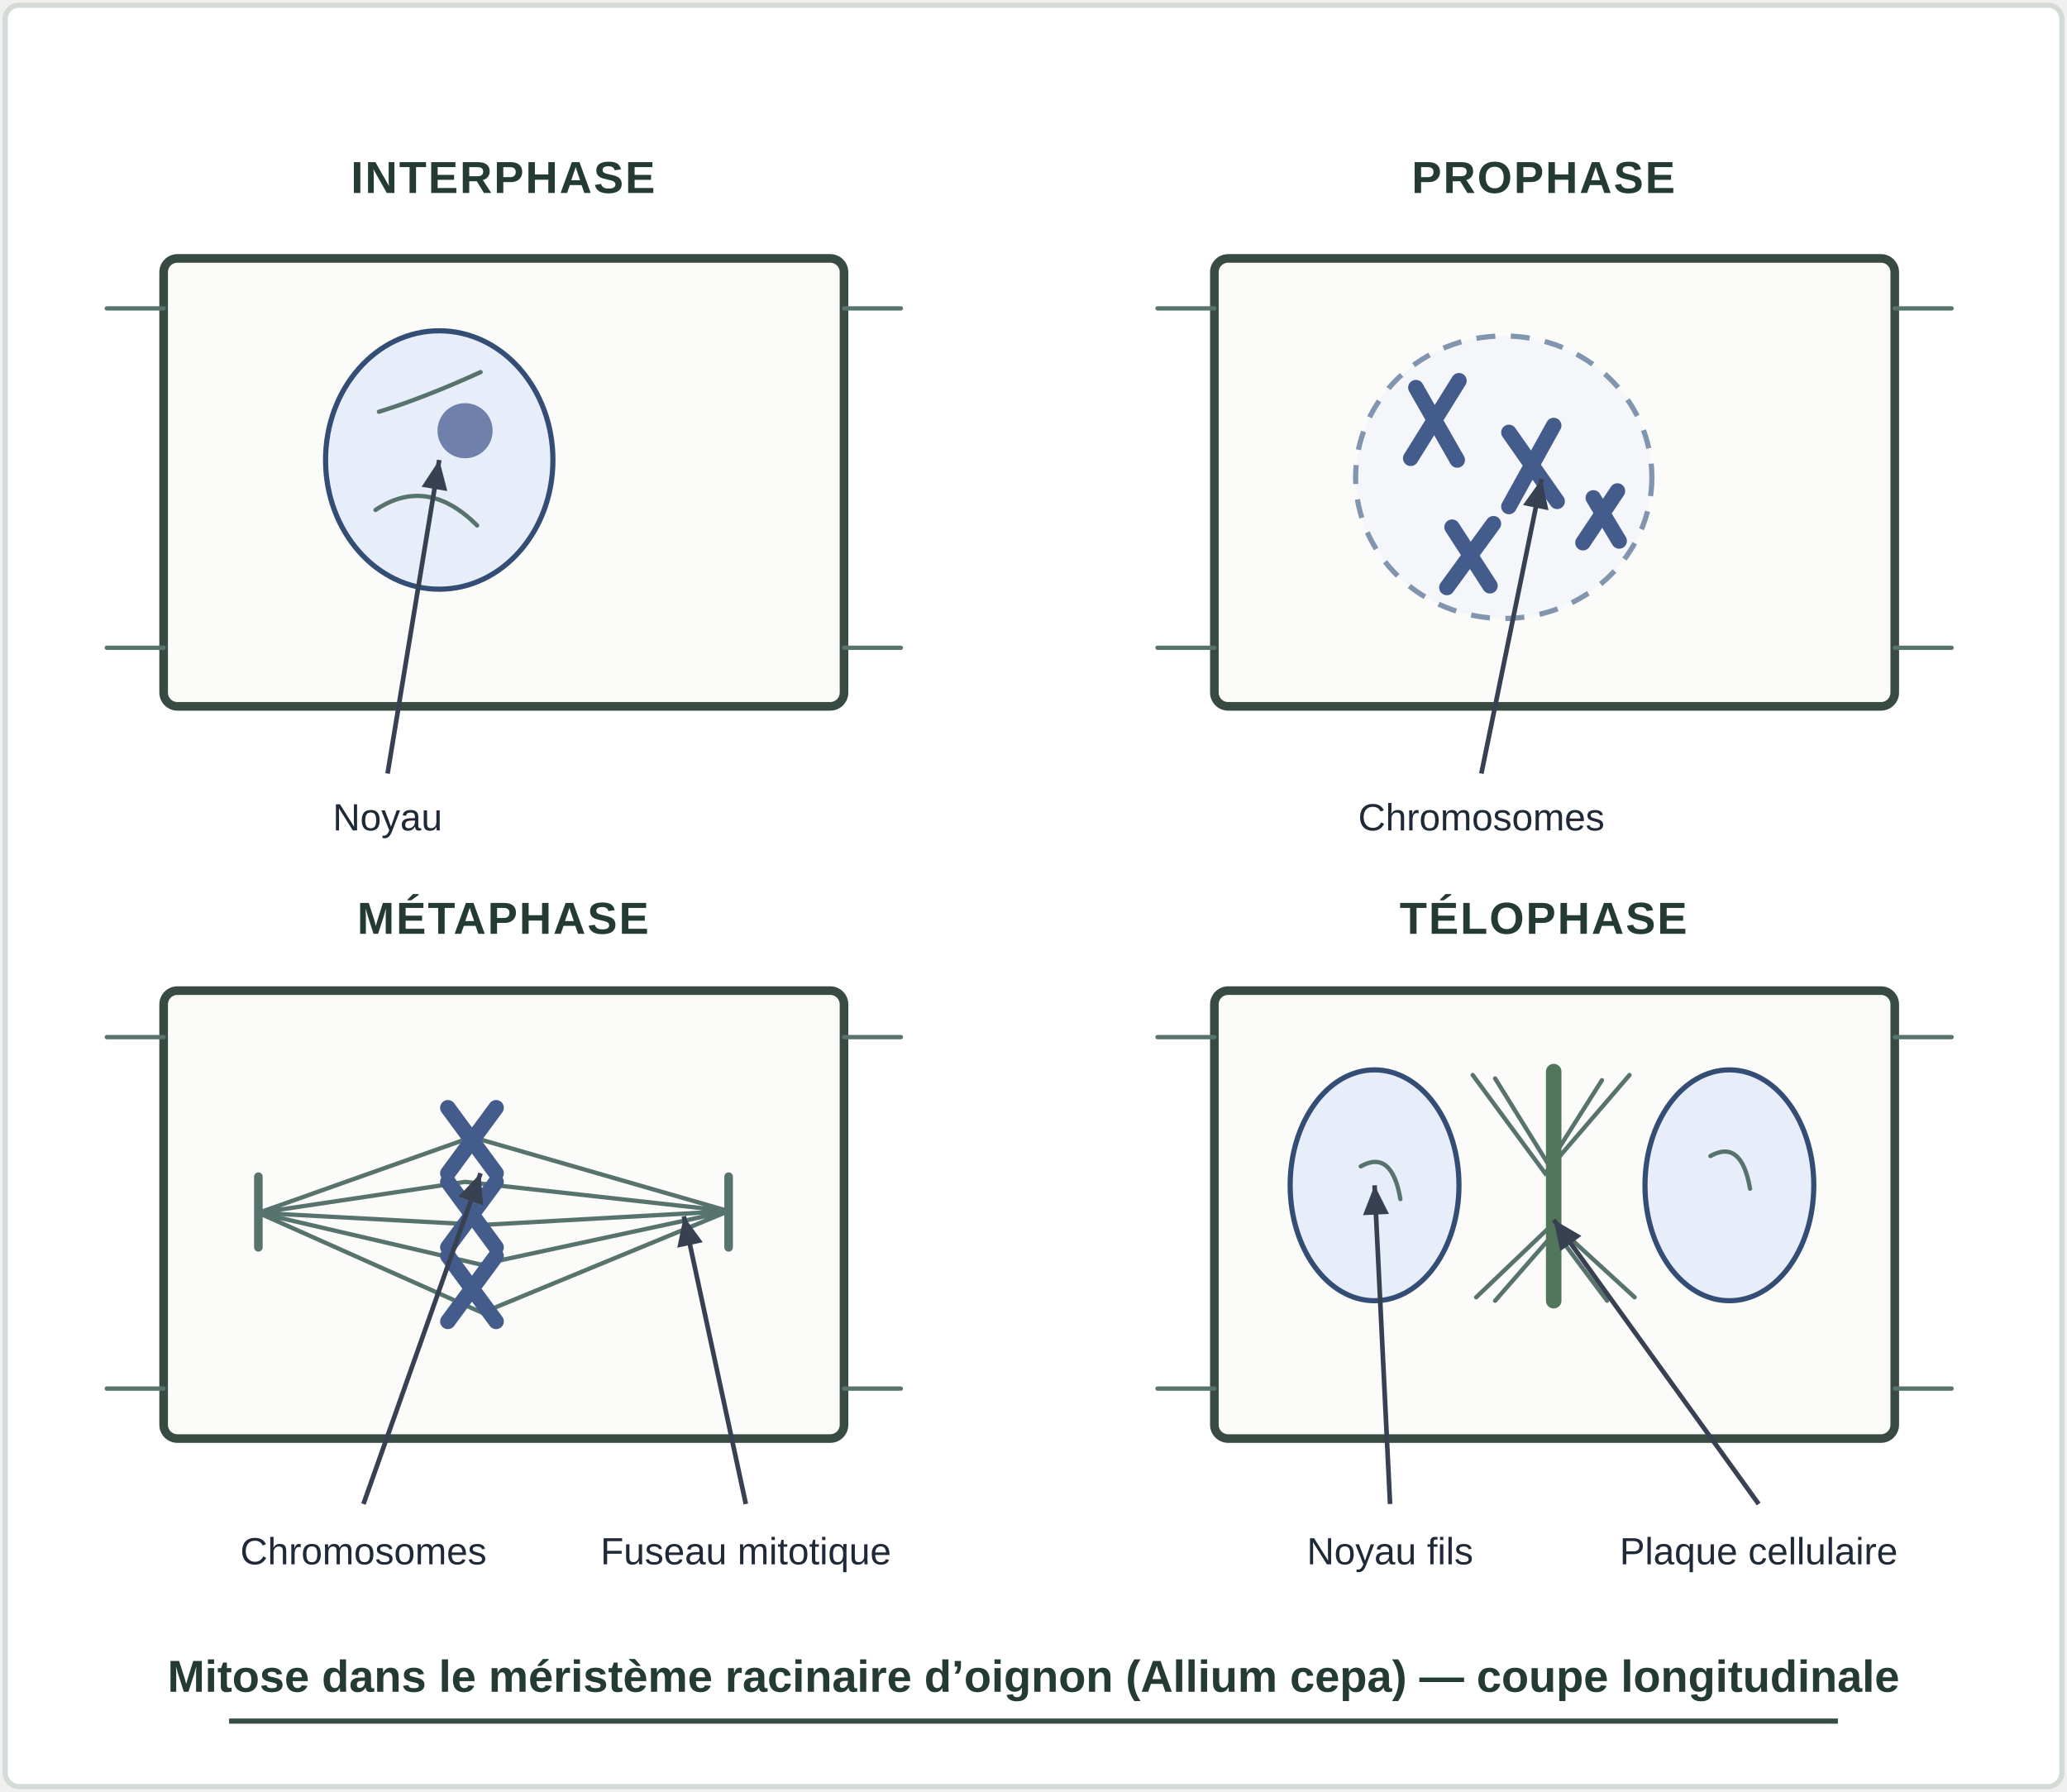
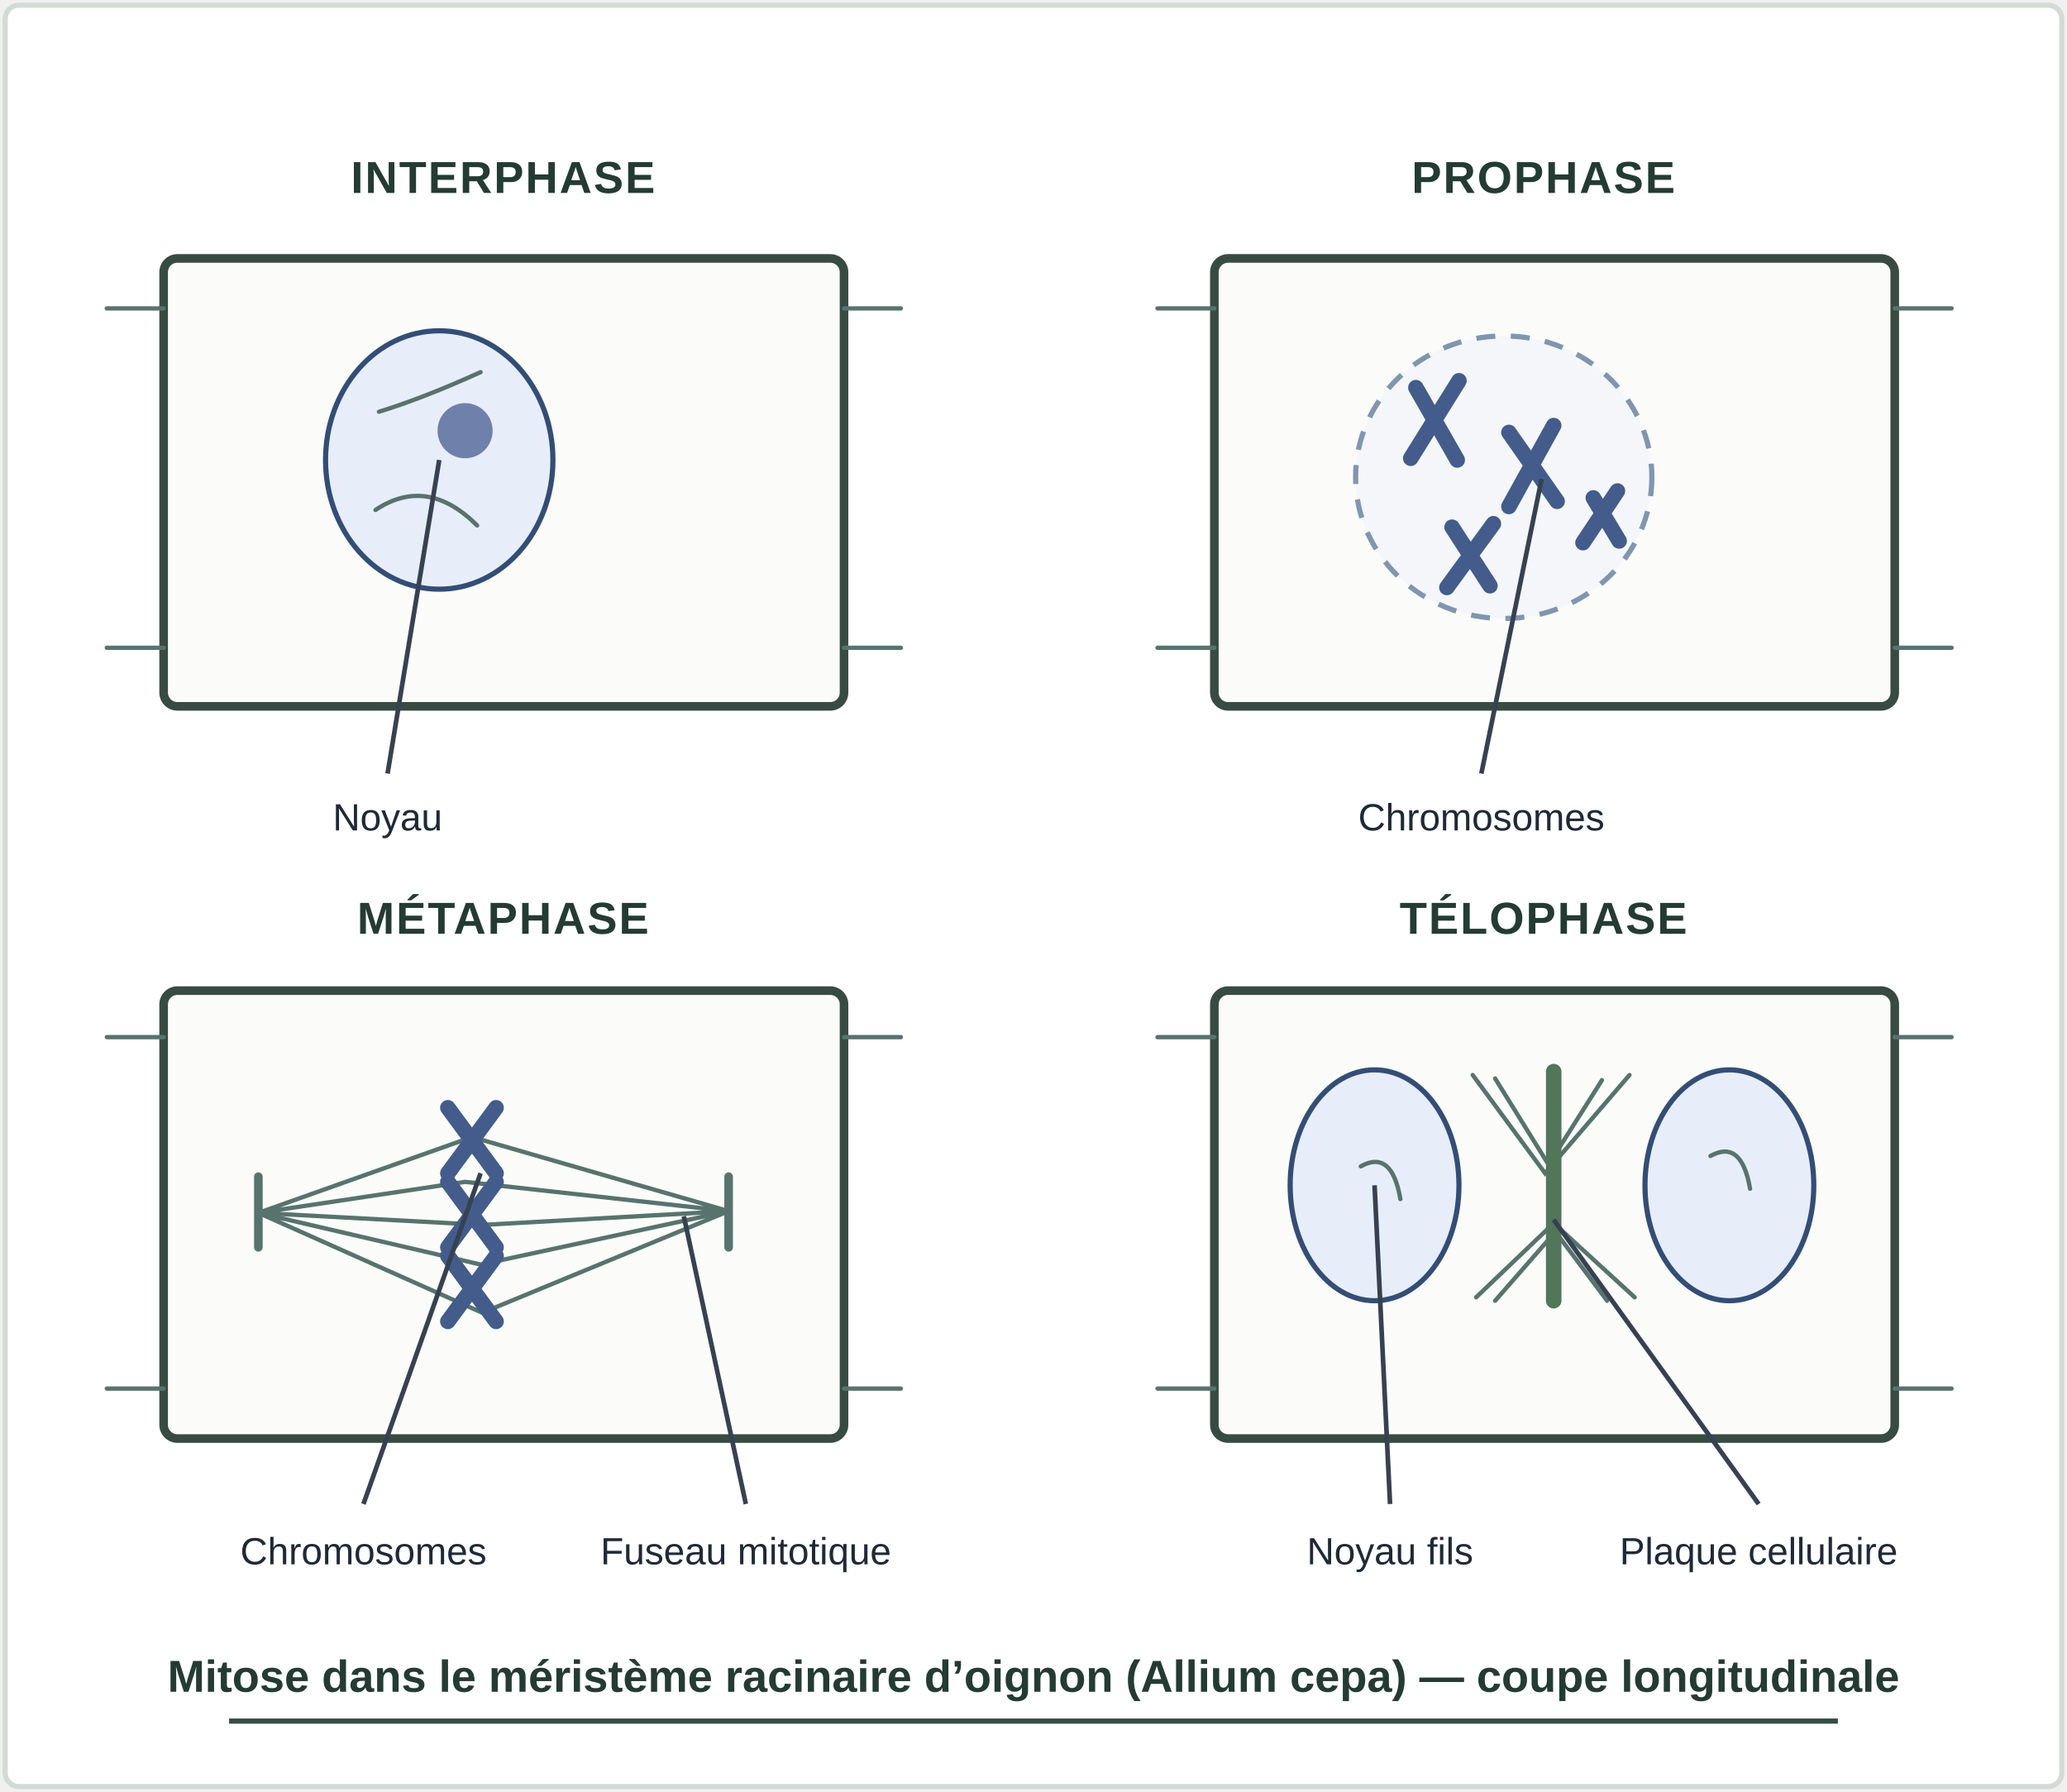
<svg xmlns="http://www.w3.org/2000/svg" width="1200" height="1040" viewBox="0 0 1200 1040" role="img" aria-label="Dessin scientifique de mitose végétale, quatre phases et légendes à traits de rappel">
  <defs>
-     <marker id="arrow" viewBox="0 0 10 10" refX="9" refY="5" markerWidth="7" markerHeight="7" orient="auto-start-reverse">
-       <path d="M 0 1 L 9 5 L 0 9 Z" fill="#374151" />
-     </marker>
    <style>
 .wall{fill:#fbfcf9;stroke:#384b42;stroke-width:5;stroke-linejoin:round}
 .interior{fill:none;stroke:#58736d;stroke-width:2.5;stroke-linecap:round}
 .nucleus{fill:#e7eefa;stroke:#344d75;stroke-width:3}
 .chrom{fill:none;stroke:#435c8b;stroke-width:9;stroke-linecap:round}
 .plate{stroke:#51765a;stroke-width:9;stroke-linecap:round}
 .phase{font:600 26px "Arial",sans-serif;fill:#243b33;letter-spacing:1px}
 .legend{font:22px "Arial",sans-serif;fill:#1f2937}
-  .pointer{fill:none;stroke:#374151;stroke-width:2.7;marker-end:url(#arrow)}
+  .pointer{fill:none;stroke:#374151;stroke-width:2.7}
 </style>
  </defs>
  <rect x="3" y="3" width="1194" height="1034" rx="8" fill="white" stroke="#d3dbd4" stroke-width="3" />
  <text x="292" y="112" text-anchor="middle" class="phase">INTERPHASE</text>
  <text x="896" y="112" text-anchor="middle" class="phase">PROPHASE</text>
  <text x="292" y="542" text-anchor="middle" class="phase">MÉTAPHASE</text>
  <text x="896" y="542" text-anchor="middle" class="phase">TÉLOPHASE</text>
  <g class="wall">
    <rect x="95" y="150" width="395" height="260" rx="8" />
    <rect x="705" y="150" width="395" height="260" rx="8" />
    <rect x="95" y="575" width="395" height="260" rx="8" />
    <rect x="705" y="575" width="395" height="260" rx="8" />
  </g>
  <g class="interior">
    <path d="M95 179 H62 M95 376 H62 M490 179 H523 M490 376 H523 M705 179 H672 M705 376 H672 M1100 179 H1133 M1100 376 H1133" />
    <path d="M95 602 H62 M95 806 H62 M490 602 H523 M490 806 H523 M705 602 H672 M705 806 H672 M1100 602 H1133 M1100 806 H1133" />
  </g>
  <ellipse cx="255" cy="267" rx="66" ry="75" class="nucleus" />
  <circle cx="270" cy="250" r="16" fill="#6f81aa" />
  <path d="M218 296 Q248 276 277 305 M220 239 Q246 231 279 216" class="interior" />
  <ellipse cx="873" cy="277" rx="86" ry="82" fill="#f4f6fa" stroke="#8195af" stroke-width="3" stroke-dasharray="11 9" />
  <g class="chrom">
    <path d="M822 225 l24 42 m1 -46 l-28 45" />
    <path d="M876 251 l28 40 m-2 -44 l-26 47" />
    <path d="M843 306 l22 34 m2 -36 l-27 37" />
    <path d="M925 289 l15 25 m-1 -29 l-20 30" />
  </g>
  <g class="interior">
    <path d="M150 704 L274 660 L423 703 M150 704 L270 686 L423 703 M150 704 L280 711 L423 703" />
    <path d="M150 704 L279 734 L423 703 M150 704 L280 762 L423 703" />
    <path d="M150 683 V724 M423 683 V724" stroke-width="5" />
  </g>
  <g class="chrom">
    <path d="M260 643 l28 38 m0 -38 l-28 38" />
    <path d="M260 686 l28 38 m0 -38 l-28 38" />
    <path d="M260 729 l28 38 m0 -38 l-28 38" />
  </g>
  <ellipse cx="798" cy="688" rx="49" ry="67" class="nucleus" />
  <ellipse cx="1004" cy="688" rx="49" ry="67" class="nucleus" />
  <path d="M790 677 q18 -10 23 19 M993 671 q18 -10 23 19" class="interior" />
  <g class="interior">
    <path d="M855 624 L897 681 L946 624 M857 753 L902 710 L949 753" />
    <path d="M868 626 L899 676 L930 627 M868 755 L903 715 L933 755" />
  </g>
  <path class="plate" d="M902 622 V755" />
  <text class="legend" x="225" y="482" text-anchor="middle">Noyau</text>
  <text class="legend" x="860" y="482" text-anchor="middle">Chromosomes</text>
  <text class="legend" x="211" y="908" text-anchor="middle">Chromosomes</text>
  <text class="legend" x="433" y="908" text-anchor="middle">Fuseau mitotique</text>
  <text class="legend" x="807" y="908" text-anchor="middle">Noyau fils</text>
  <text class="legend" x="1021" y="908" text-anchor="middle">Plaque cellulaire</text>
  <line id="pointer-interphase-noyau" class="pointer" x1="225" y1="449" x2="255" y2="267" />
  <line id="pointer-prophase-chromosomes" class="pointer" x1="860" y1="449" x2="895" y2="278" />
  <line id="pointer-metaphase-chromosomes" class="pointer" x1="211" y1="873" x2="279" y2="681" />
  <line id="pointer-metaphase-fuseau" class="pointer" x1="433" y1="873" x2="397" y2="706" />
  <line id="pointer-telophase-noyau" class="pointer" x1="807" y1="873" x2="798" y2="688" />
  <line id="pointer-telophase-plaque" class="pointer" x1="1021" y1="873" x2="902" y2="708" />
  <text x="600" y="982" text-anchor="middle" font-family="Arial,sans-serif" font-size="26" font-weight="600" fill="#243b33">Mitose dans le méristème racinaire d’oignon (Allium cepa) — coupe longitudinale</text>
  <path d="M133 999 H1067" stroke="#344d46" stroke-width="3" />
</svg>
